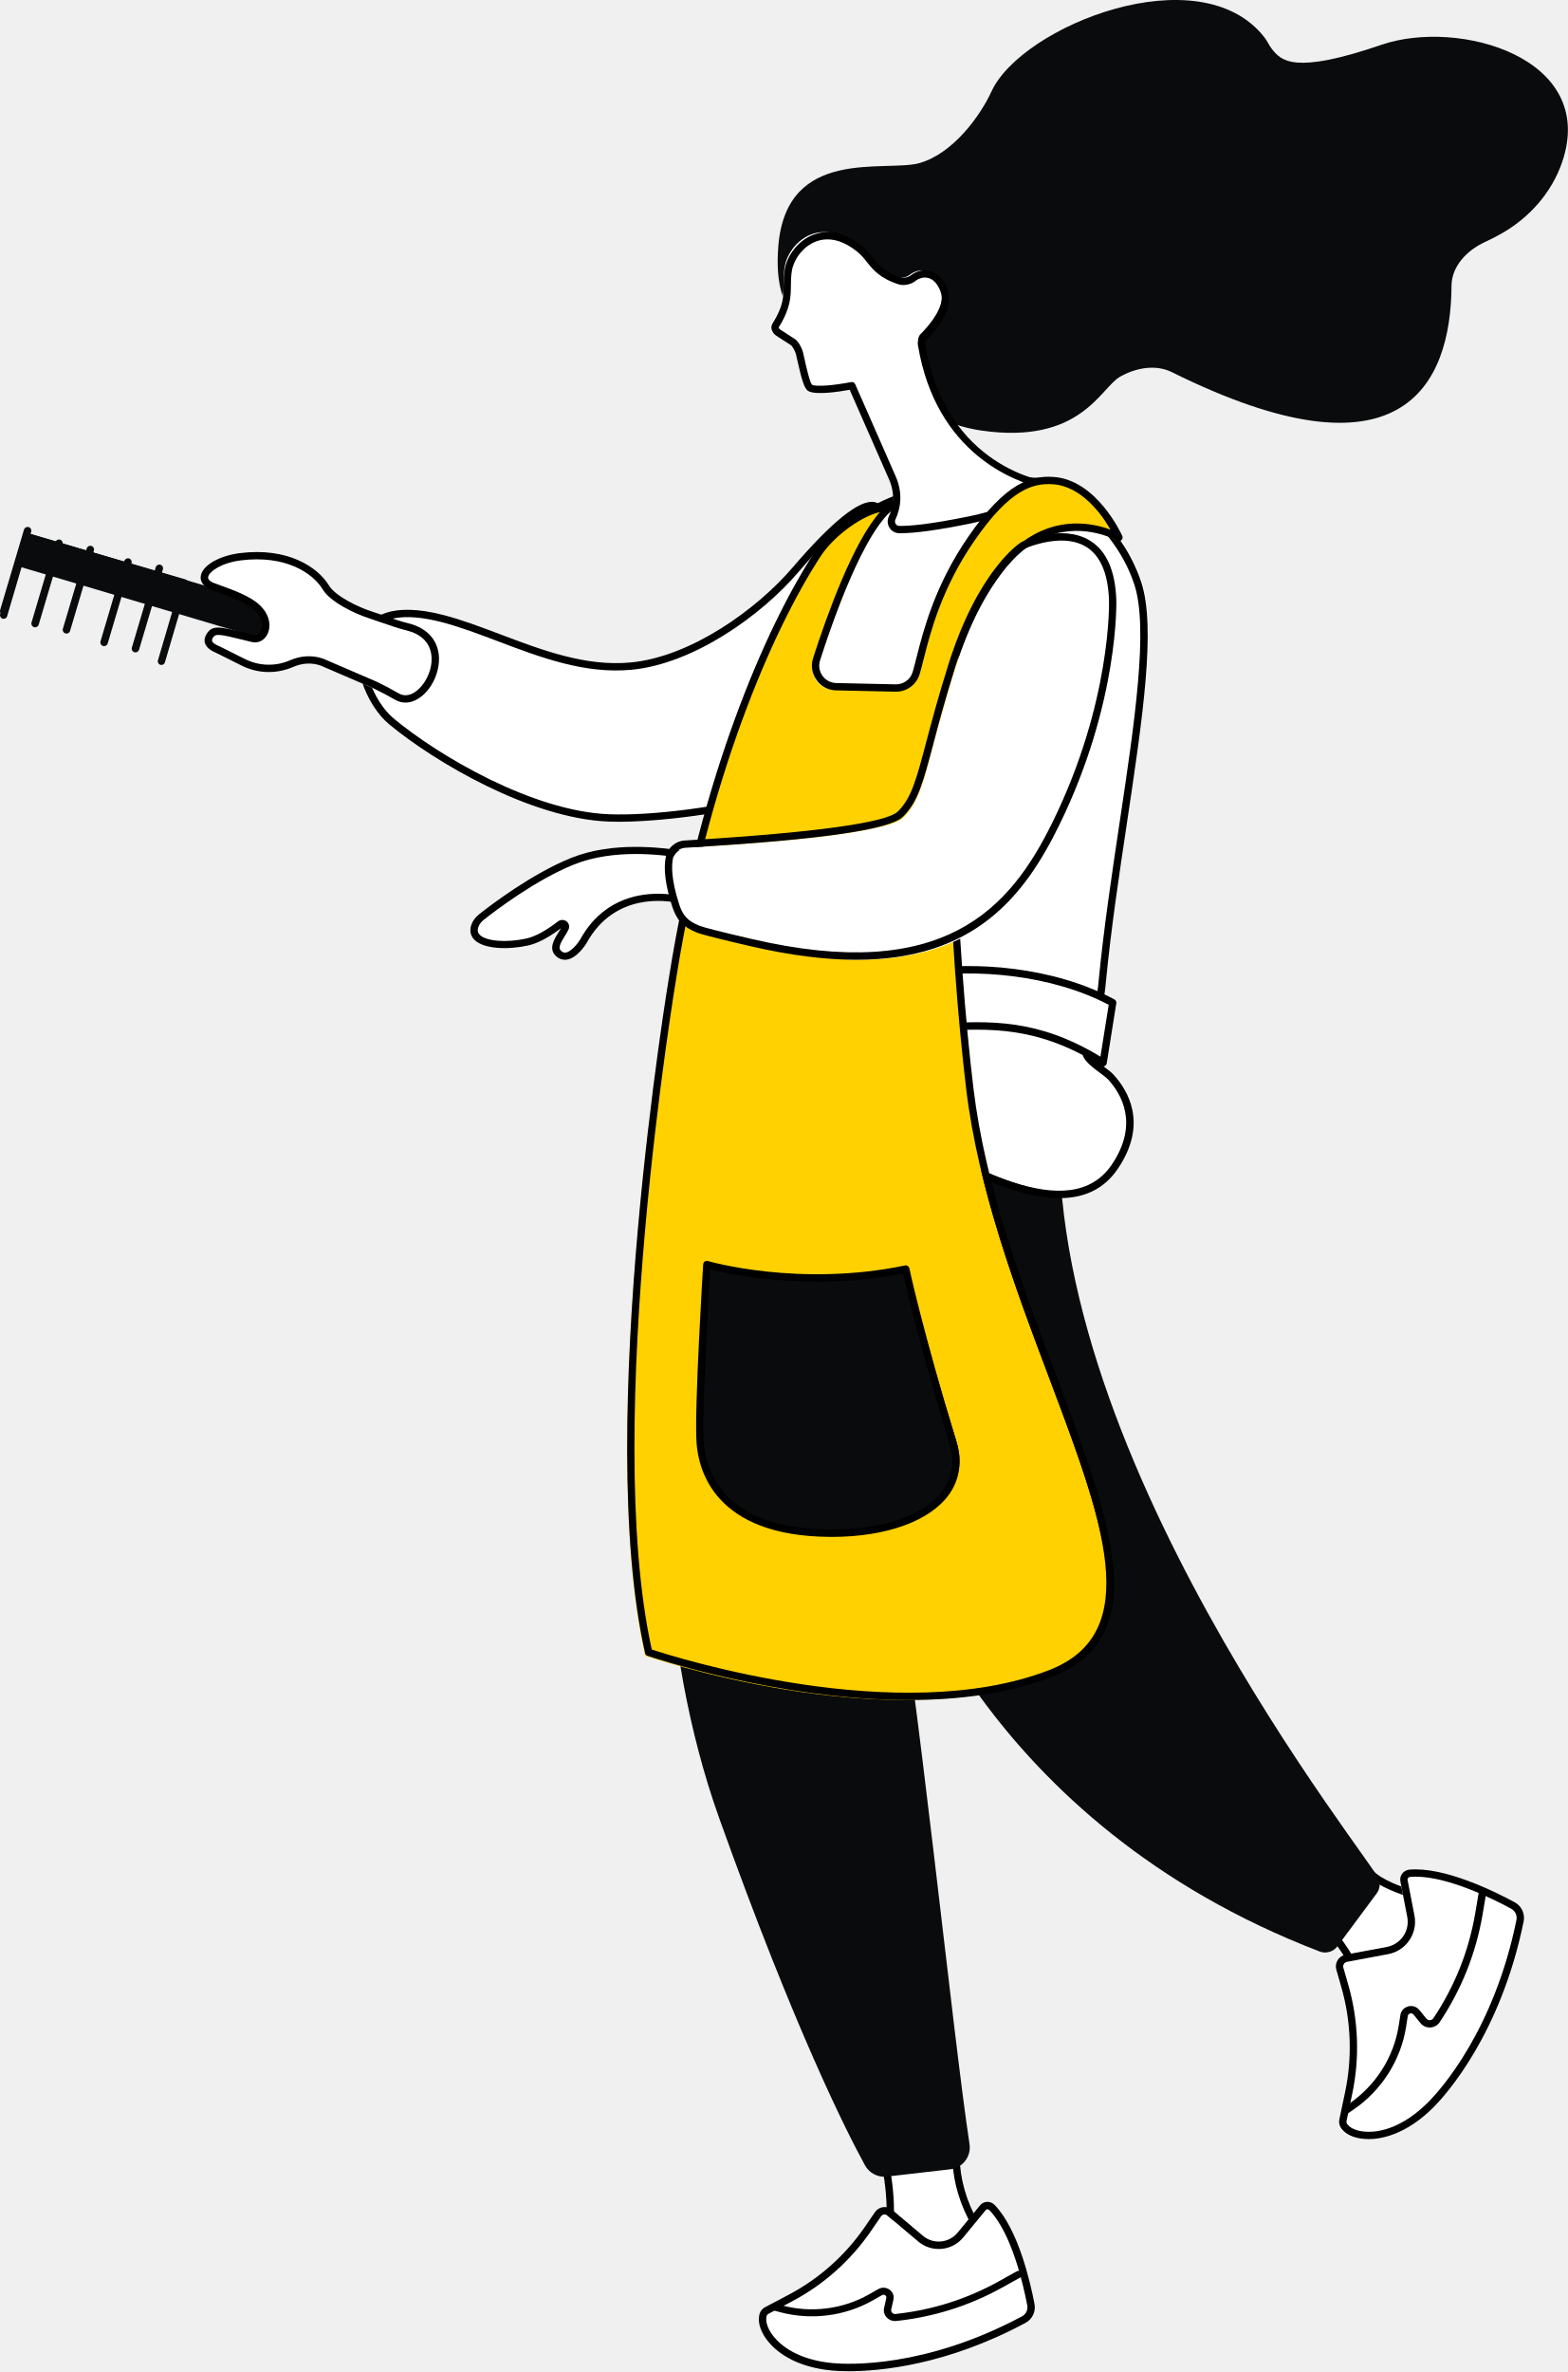
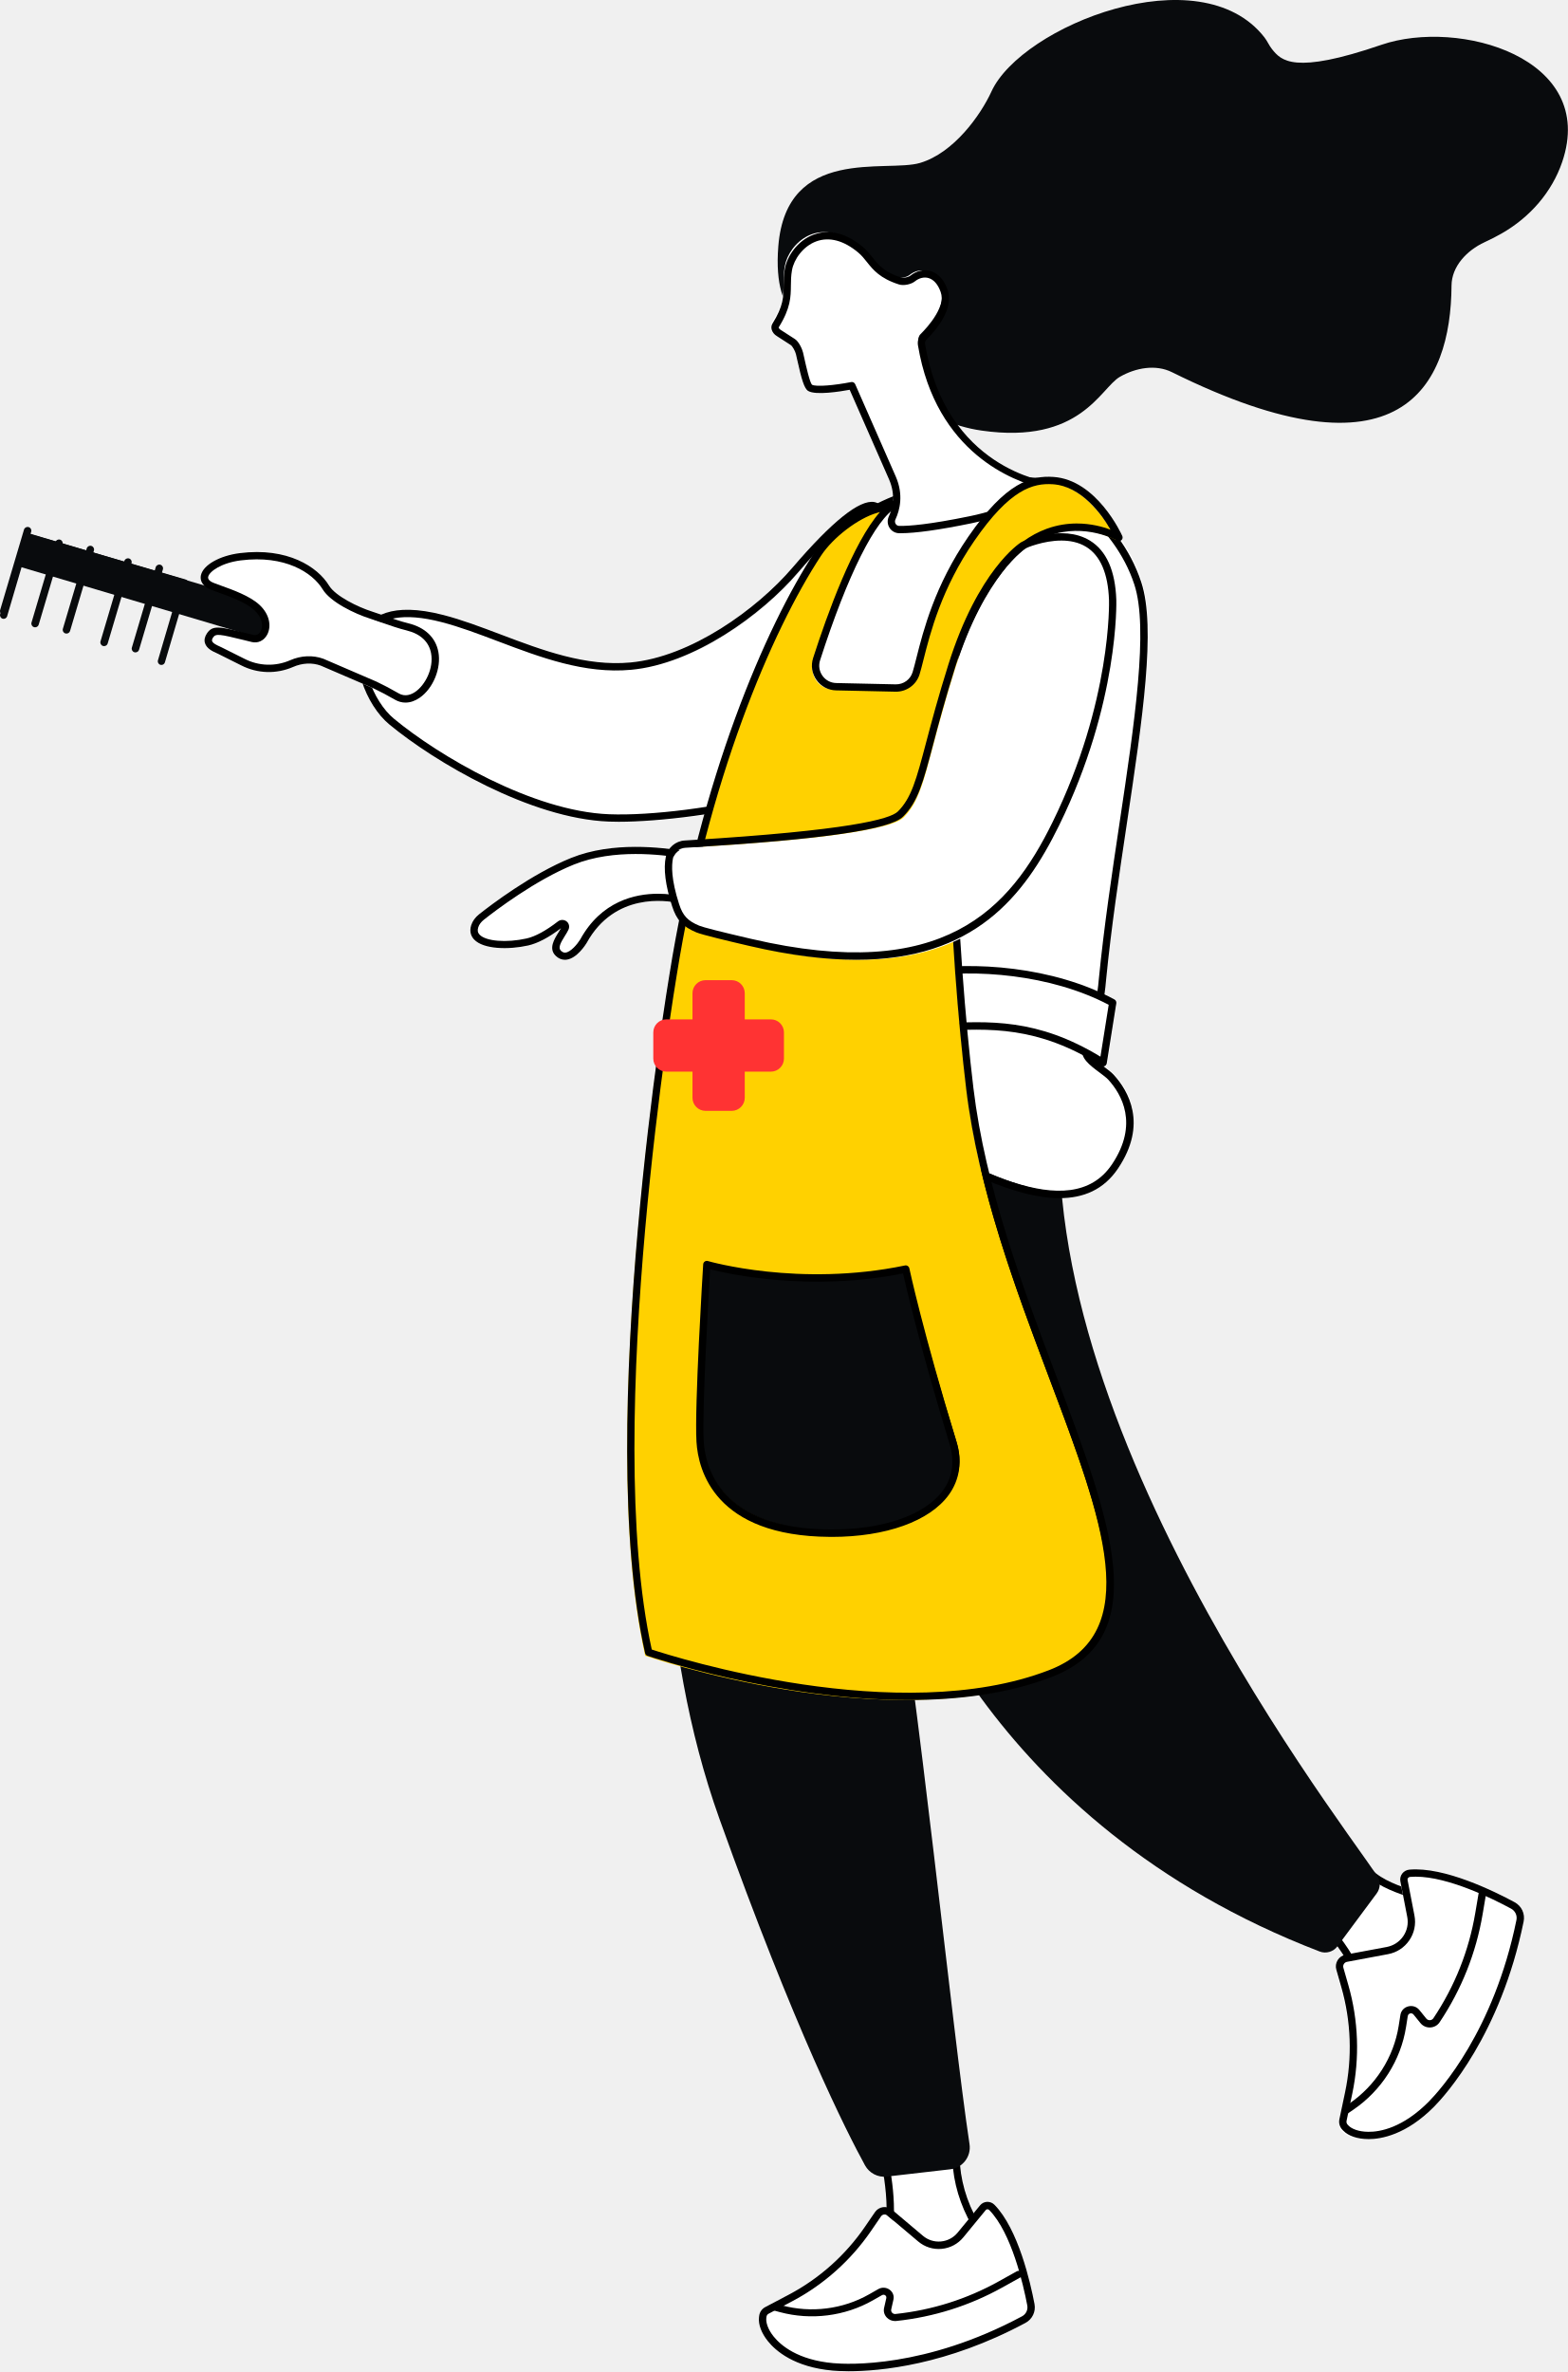
<svg xmlns="http://www.w3.org/2000/svg" height="363" viewBox="0 0 240 363" width="240">
  <g fill="none" fill-rule="evenodd" transform="matrix(-1 0 0 1 240 0)">
    <path d="m104.346 329.28s-2.602 10.446.402 15.279l.852 2.001-17.28-3.811 1.162-1.749c2.068-3.114 3.305-6.605 3.61-10.19z" fill="#fff" />
    <path d="m89.791 342.822 15.273 3.37-.407-.958c-2.578-4.206-1.166-12.191-.622-14.741l-9.914 1.351c-.371 3.473-1.62 6.893-3.625 9.915zm16.209 4.698c-.04 0-.081-.003-.121-.013l-17.122-3.778c-.179-.038-.328-.164-.397-.333s-.05-.36.051-.512l1.152-1.737c1.988-2.997 3.194-6.399 3.487-9.842.022-.26.222-.466.481-.504l11.15-1.517c.182-.025.368.04.491.176.124.139.172.325.127.504-.025.101-2.487 10.19.331 14.724.015.025.028.05.039.076l.845 1.986c.081.192.048.411-.086.57-.108.129-.266.199-.429.199z" fill="#000" />
    <path d="m106.099 339.209 1.54 2.17c3.051 4.294 7.128 7.802 11.882 10.222l3.653 1.859c.348.178.583.511.628.889l.023.193c.255 2.145-2.81 6.597-10.823 7.281-4.958.423-16.333-.296-29.316-7.01-.82-.423-1.263-1.315-1.089-2.202.638-3.237 2.466-10.921 5.987-14.409.392-.388 1.037-.376 1.394.043l3.432 4.029c1.54 1.806 4.297 2.052 6.147.546l4.727-3.848c.559-.456 1.4-.346 1.815.238" fill="#fff" />
    <path d="m88.845 338.097c-.104 0-.202.044-.278.122-3.408 3.501-5.2 11.369-5.812 14.588-.128.673.192 1.343.795 1.666 14.825 7.951 26.66 7.372 28.883 7.175 5.482-.484 8.076-2.756 9.134-4.068.94-1.164 1.202-2.22 1.134-2.818l-.023-.199c-.024-.207-.146-.386-.327-.481l-3.638-1.92c-4.796-2.531-8.958-6.246-12.036-10.738l-1.534-2.241c-.109-.158-.273-.259-.462-.285-.189-.026-.374.028-.52.15l-4.708 3.974c-1.007.851-2.282 1.252-3.59 1.133-1.307-.122-2.489-.748-3.327-1.77l-3.418-4.158c-.088-.109-.199-.127-.258-.129-.005 0-.011-.003-.016-.003zm21.221 24.783c-4.742 0-14.936-.906-27.045-7.4-1.043-.561-1.595-1.721-1.373-2.888.631-3.322 2.491-11.45 6.115-15.17.302-.31.717-.479 1.146-.461.418.018.811.215 1.077.541l3.418 4.158c.645.787 1.555 1.27 2.562 1.364 1.009.093 1.989-.217 2.765-.872l4.707-3.974c.386-.326.894-.476 1.395-.406.5.067.951.347 1.237.766l1.534 2.241c2.974 4.342 6.996 7.928 11.632 10.376l3.638 1.92c.512.272.858.779.924 1.358l.023.199c.125 1.092-.378 2.43-1.38 3.669-1.171 1.452-4.015 3.961-9.91 4.484-.452.039-1.292.093-2.465.096z" fill="#000" />
    <path d="m102.994 355.2c-.065 0-.13-.005-.196-.01-5.745-.612-11.194-2.333-16.197-5.112l-2.802-1.557c-.267-.149-.358-.478-.204-.734.154-.256.495-.344.763-.195l2.802 1.557c4.868 2.703 10.171 4.377 15.761 4.972.196.022.385-.046.517-.188.132-.142.184-.327.142-.512l-.339-1.503c-.133-.59.101-1.178.612-1.532.512-.354 1.166-.381 1.708-.073l1.399.798c4.01 2.284 8.883 2.901 13.37 1.688l.881-.237c.297-.081.605.085.688.371.083.285-.09.583-.387.664l-.881.237c-4.779 1.288-9.971.634-14.241-1.801l-1.399-.795c-.233-.134-.43-.02-.486.02-.055.039-.23.183-.173.434l.339 1.503c.119.527-.029 1.056-.404 1.459-.331.351-.788.547-1.273.547" fill="#000" />
    <path d="m41.28 290.408s-8.46 7.594-9.159 13.58l-.59 2.252-11.371-15.667 2.105-.401c3.509-1.501 7.017-2.104 9.47-5.052z" fill="#fff" />
    <path d="m20.734 291.485 10.071 13.864.277-1.055c.635-5.209 6.743-11.394 8.689-13.247l-8.4-4.649c-1.883 2.062-4.257 2.927-6.762 3.841-.834.303-1.695.619-2.544.981-.037.015-.075.028-.114.036zm10.312 15.715c-.175 0-.343-.085-.45-.231l-11.287-15.537c-.114-.157-.14-.362-.07-.542.07-.182.228-.313.416-.349l2.031-.385c.858-.367 1.715-.678 2.545-.981 2.496-.909 4.855-1.769 6.59-3.854.172-.205.462-.262.695-.131l9.474 5.245c.16.087.266.249.287.431.021.182-.048.365-.184.485-.082.074-8.247 7.461-8.907 13.116-.003.026-.008.051-.015.077l-.586 2.234c-.055.211-.225.37-.436.411-.035.008-.07.01-.104.01z" fill="#000" />
    <path d="m35.47 301.745-.774 2.692c-1.532 5.335-1.734 10.959-.588 16.389l.88 4.169c.084.398-.036.811-.32 1.102l-.144.151c-1.605 1.651-7.317 2.207-13.188-3.73-3.632-3.672-10.57-13.24-13.612-28.139-.192-.942.252-1.898 1.102-2.358 3.1-1.674 10.664-5.399 15.881-4.942.581.051.997.574.887 1.143l-1.059 5.458c-.475 2.45 1.147 4.815 3.619 5.277l6.312 1.176c.747.14 1.212.885 1.004 1.613" fill="#fff" />
    <path d="m23.293 287.198c-4.998 0-11.798 3.375-14.601 4.893-.63.343-.957 1.042-.814 1.746 3.469 17.021 11.756 26.102 13.382 27.749 4.014 4.067 7.526 4.682 9.291 4.656 1.558-.008 2.579-.491 3.015-.938l.143-.147c.153-.16.218-.381.172-.595l-.875-4.156c-1.154-5.475-.948-11.214.594-16.592l.769-2.684c.056-.196.028-.399-.08-.572-.108-.175-.279-.292-.481-.328l-6.275-1.174c-1.337-.249-2.494-1.001-3.259-2.122-.764-1.116-1.043-2.463-.787-3.79l1.053-5.436c.029-.147-.033-.257-.072-.308-.073-.097-.182-.158-.308-.168-.282-.025-.572-.036-.868-.036zm7.226 40.162c-1.936 0-5.785-.658-10.061-4.989-1.665-1.688-10.15-10.982-13.682-28.313-.242-1.187.311-2.371 1.378-2.948 3.06-1.657 10.756-5.459 16.105-4.989.44.038.843.259 1.106.607.258.338.359.775.278 1.192l-1.053 5.439c-.2 1.032.017 2.079.612 2.948.596.869 1.496 1.456 2.537 1.652l6.275 1.172c.509.097.957.402 1.229.839.272.44.347.973.205 1.469 0 0 0 0-0 0l-.769 2.681c-1.492 5.208-1.691 10.759-.575 16.055l.876 4.156c.122.579-.052 1.177-.463 1.601l-.144.147c-.782.806-2.174 1.273-3.819 1.278-.012.003-.024.003-.036.003z" fill="#000" />
    <path d="m33.989 323.52c-.113 0-.226-.033-.325-.099l-.8-.545c-4.337-2.954-7.285-7.575-8.09-12.68l-.264-1.674c-.046-.289-.29-.375-.364-.393-.074-.02-.33-.063-.517.167l-1.058 1.306c-.366.454-.911.697-1.504.672-.589-.028-1.112-.32-1.434-.801-3.364-5.039-5.578-10.605-6.582-16.539l-.563-3.325c-.051-.304.159-.591.47-.642.31-.051.605.155.656.459l.563 3.325c.978 5.782 3.135 11.204 6.412 16.111.119.18.313.287.531.297.226.01.421-.081.557-.249l1.058-1.306c.411-.507 1.061-.72 1.703-.555.639.165 1.099.664 1.2 1.303l.264 1.674c.757 4.806 3.533 9.155 7.614 11.934l.8.543c.259.178.322.525.142.779-.111.155-.288.238-.469.238" fill="#000" />
    <path d="m76.125 158.704 53.065-1.264s19.892 67.244.693 120.884c-11.56 32.299-19.482 47.926-22.291 53.051-.658 1.2-1.98 1.88-3.342 1.722l-9.71-1.118c-1.897-.219-3.232-1.964-2.946-3.849 2.675-17.609 7.806-69.313 12.354-95.492.005-.025-.032-.033-.04-.008-1.307 4.588-14.459 46.28-65.911 66.021-.982.374-2.095.043-2.721-.8l-6.011-8.096c-.593-.8-.62-1.885-.062-2.708 7.342-10.817 58.636-77.289 46.923-128.343" fill="#090b0d" />
    <path d="m100.395 243.84c-.052 0-.105-.008-.157-.023-.294-.088-.462-.397-.375-.692.302-1.023.599-2.039.891-3.04 3.977-13.601 7.411-25.35 15.504-30.712.256-.169.6-.099.769.157.169.258.099.601-.157.771-7.755 5.138-10.975 16.154-15.052 30.098-.293 1.001-.59 2.017-.892 3.043-.071.24-.292.399-.532.399" fill="#fff" />
    <path d="m104.988 78.289s1.411-3.88 12.733 9.37c5.458 6.388 15.667 13.878 25.237 14.766 10.282.954 20.043-5.02 28.9-7.31 17.099-4.422 13.35 11.208 7.785 15.821-6.801 5.631-21.414 14.339-33.336 14.795-11.922.456-40.974-4.641-42.986-13.075-2.012-8.433 1.666-34.368 1.666-34.368" fill="#fff" />
    <path d="m106.093 78.064c-.242 1.742-3.558 25.997-1.659 33.946 1.808 7.569 29.502 13.092 42.331 12.599 11.742-.449 26.128-8.987 32.93-14.617 3.268-2.702 5.669-9.103 3.815-12.72-1.46-2.849-5.294-3.565-11.083-2.071-2.793.721-5.647 1.802-8.67 2.945-6.514 2.465-13.252 5.015-20.365 4.355-9.554-.885-19.949-8.35-25.563-14.911-8.061-9.421-10.809-9.772-11.461-9.654-.158.029-.244.096-.275.127zm39.193 47.696c-12.407 0-39.882-4.849-41.946-13.49-2.01-8.411 1.502-33.401 1.653-34.461.006-.039.015-.077.028-.113.026-.072.281-.707 1.147-.864 2.255-.407 6.472 2.966 12.517 10.03 5.471 6.394 15.569 13.666 24.811 14.522 6.859.635 13.468-1.868 19.862-4.287 3.052-1.155 5.935-2.246 8.788-2.982 8.035-2.075 11.16.294 12.367 2.646 2.135 4.164-.496 11.117-4.099 14.096-6.923 5.727-21.584 14.416-33.606 14.875-.477.018-.986.028-1.522.028z" fill="#000" />
    <path d="m128.273 141.356c1.943-20.334-13.325-56.548-16.215-59.395-4.316-4.251-13.822-10.453-33.141-8.694 0 0-10.205 4.968-13.647 15.477-3.362 10.265 3.101 37.066 5.414 60.592 0 0 .477 6.466 2.455 10.825.664 1.461-2.678 3.087-3.761 4.27-2.116 2.316-4.994 7.15-.598 13.675 10.105 15 41.746-14.055 52.199-14.691 6.803-.411 9.414 1.936 10.105 4.06 0 0 8.646-1.241 1.353-19.341-.677-1.68-1.69-3.2-2.91-4.54-.051-.056-.103-.115-.156-.179-.327-.386-.692-1.085-1.097-2.058" fill="#fff" />
    <path d="m79.604 74.377c-.992.514-10.09 5.454-13.239 15.081-2.197 6.714-.032 21.158 2.26 36.45 1.179 7.866 2.397 15.998 3.166 23.824.006.079.494 6.426 2.401 10.633.646 1.425-1.017 2.665-2.484 3.756-.55.411-1.07.798-1.364 1.119-1.993 2.183-4.714 6.767-.545 12.961 6.381 9.483 22.334.196 35.153-7.265 6.848-3.986 12.763-7.428 16.42-7.65 7.338-.446 9.699 2.297 10.451 3.94.572-.204 1.614-.747 2.39-2.122 1.243-2.201 1.924-6.818-1.896-16.307-.618-1.535-1.559-3.004-2.798-4.368-.055-.061-.111-.125-.168-.191-.36-.426-.736-1.125-1.185-2.203-.036-.087-.049-.178-.041-.27 1.907-19.973-13.286-56.17-16.01-58.855-4.859-4.792-14.442-10.155-32.51-8.533zm-1.778 108.983c-3.656 0-6.771-1.285-8.955-4.529-4.598-6.834-1.567-11.923.648-14.348.366-.4.928-.819 1.522-1.262.958-.714 2.405-1.793 2.133-2.392-1.991-4.391-2.477-10.733-2.497-11-.765-7.785-1.981-15.901-3.158-23.752-2.413-16.098-4.496-30-2.216-36.968 3.467-10.598 13.475-15.578 13.9-15.784.061-.03.126-.048.194-.054 18.564-1.693 28.464 3.873 33.501 8.84 2.844 2.805 18.254 38.808 16.352 59.623.369.872.688 1.469.95 1.78.048.056.096.11.143.163 1.329 1.461 2.341 3.042 3.008 4.702 3.213 7.984 3.822 13.81 1.809 17.322-1.384 2.412-3.508 2.741-3.598 2.754-.273.038-.527-.122-.61-.38-.407-1.252-2.15-4.113-9.514-3.667-3.392.207-9.481 3.748-15.926 7.502-9.077 5.281-19.677 11.452-27.685 11.452z" fill="#000" />
    <path d="m115.267 49.624s6.572.13 5.594-11.961c-1.246-15.409-16.525-11.193-21.696-12.73-5.171-1.536-9.271-7.314-10.929-10.93-4.604-10.04-31.91-20.952-41.783-8.286-.447.573-.714 1.252-1.17 1.815-1.393 1.721-3.272 3.944-16.736-.675-11.85-4.065-33.113 1.977-27.674 17.93 1.569 4.601 4.92 8.461 9.266 10.94.788.449 1.656.9 2.605 1.336 2.746 1.263 5.049 3.725 5.068 6.638.103 15.4 7.67 30.672 42.791 13.259 2.494-1.237 5.554-.68 7.975.707 2.976 1.706 6.006 10.393 21.161 8.229 9.283-1.326 13.829-7.619 16.902-11.588 3.606-4.657 8.624-4.684 8.624-4.684" fill="#090b0d" />
    <path d="m100.774 42.081c.437.35 1.393.558 1.933.388 4.02-1.272 4.245-3.274 6.092-4.813 5.845-4.87 10.448-.35 11.062 3.032.536 2.951-.583 4.536 1.974 8.611.245.39-.083.919-.481 1.147l-2.141 1.378c-.447.255-.934 1.254-1.053 1.761-.367 1.569-1.021 4.925-1.623 5.288-1.175.708-6.419-.335-6.419-.335l-6.229 14.173c-1.142 2.62-.577 4.821.043 6.146.383.818-.18 1.765-1.082 1.781-1.7.03-4.911-.262-10.971-1.506-8.019-1.645-12.198-5.188-12.198-5.188s16.442-1.955 19.731-21.676c.069-.414-.019-.839-.313-1.132-1.127-1.123-4.128-4.388-3.153-7.156 1.035-2.939 3.332-3.097 4.828-1.898" fill="#fff" />
    <path d="m80.635 74.666c1.658 1.1 5.353 3.189 10.907 4.328 6.231 1.279 9.313 1.515 10.81 1.49.228-.004.427-.117.547-.31.125-.202.139-.453.037-.671-.689-1.473-1.257-3.812-.049-6.584l6.208-14.126c.105-.239.362-.374.618-.322 2.412.479 5.392.77 6.0.403.34-.345.923-2.961 1.173-4.079.069-.311.133-.597.19-.841.124-.53.654-1.734 1.315-2.112l2.108-1.359c.217-.125.317-.326.308-.382-1.839-2.93-1.855-4.699-1.871-6.41-.007-.737-.013-1.498-.171-2.364-.294-1.617-1.669-3.645-3.729-4.394-1.98-.72-4.191-.132-6.39 1.701-.532.443-.923.935-1.338 1.456-.94 1.182-2.006 2.521-4.921 3.443-.703.222-1.843-.003-2.441-.482-.639-.512-1.394-.695-2.071-.501-.809.231-1.455.973-1.867 2.143-.836 2.373 1.826 5.372 3.009 6.551.401.4.572.989.468 1.615-2.763 16.568-14.846 20.837-18.851 21.805zm21.487 6.934c-2.273 0-5.904-.509-10.803-1.514-8.037-1.649-12.228-5.143-12.402-5.291-.169-.143-.237-.373-.173-.585.063-.212.247-.367.467-.393.652-.079 16.011-2.149 19.178-21.139.021-.125.048-.439-.156-.642-1.656-1.65-4.283-4.847-3.273-7.712.679-1.927 1.795-2.611 2.611-2.844 1.028-.294 2.148-.038 3.073.703.302.242 1.065.399 1.41.29 2.591-.82 3.463-1.915 4.385-3.075.432-.542.877-1.103 1.497-1.618 3.184-2.654 5.826-2.494 7.482-1.892 2.568.934 4.104 3.372 4.444 5.242.174.959.182 1.769.189 2.553.015 1.698.028 3.164 1.702 5.832.164.261.21.579.131.895-.102.408-.411.802-.806 1.028l-2.109 1.359c-.256.147-.695.931-.808 1.414-.056.24-.119.523-.188.83-.673 3.016-1.076 4.423-1.685 4.79-1.144.689-4.886.089-6.351-.181l-6.028 13.718c-1.042 2.389-.555 4.399.037 5.664.263.563.225 1.211-.101 1.734-.319.512-.869.824-1.472.834-.081.002-.165.002-.25.002z" fill="#000" />
    <path d="m98.82 149.402c-8.042-1.392-20.412-.561-29.7 4.507l1.467 9.291c11.535-7.343 19.906-5.595 29.253-5.306z" fill="#fff" />
    <path d="m70.291 153.769 1.263 7.937c9.663-5.869 17.043-5.475 24.845-5.061 1.049.057 2.128.114 3.211.153l-.884-7.298c-7.863-1.256-19.519-.414-28.435 4.269zm.845 9.431c-.079 0-.157-.018-.231-.052-.169-.078-.289-.238-.319-.427l-1.46-9.175c-.038-.241.078-.482.289-.595 9.343-5.056 21.752-5.908 29.903-4.507.243.041.43.241.461.492l1.016 8.385c.02.163-.031.329-.141.453-.11.122-.264.189-.428.186-1.313-.041-2.62-.111-3.885-.179-7.814-.414-15.195-.805-24.912 5.333-.089.057-.191.085-.293.085z" fill="#000" />
    <path d="m79.238 73.941c3.483-.219 7.164 1.153 12.51 8.894 6.203 8.982 7.452 17.268 8.483 20.616.423 1.373 1.707 2.293 3.139 2.259l9.126-.202c2.153-.049 3.654-2.16 2.991-4.218-2.292-7.117-7.327-21.194-12.026-23.774l2.906.829c3.177.907 7.078 4.012 8.899 6.778 7.218 10.965 17.358 33.978 22.229 64.516 0 0 11.675 68.658 3.746 103.752 0 0-36.943 12.741-61.568 3.261-24.625-9.48 7.442-49.022 12.322-89.614 2.677-22.266 4.489-58.44-.098-70.738-8.226-22.054-22.776-13.646-22.776-13.646s3.743-8.313 10.118-8.714" fill="#ffd100" />
    <path d="m75.166 80.112c1.413 0 2.97.215 4.591.801 5.148 1.86 9.259 6.832 12.22 14.778 4.766 12.792 2.609 50.308.129 70.953-1.85 15.406-7.601 30.667-12.675 44.133-8.239 21.862-14.746 39.134.02 44.825 22.958 8.848 57.249-2.003 60.783-3.167 7.662-34.658-3.698-102.468-3.814-103.151-4.751-29.814-14.534-52.74-22.105-64.254-1.827-2.78-5.672-5.715-8.569-6.543l-.439-.125c4.099 4.637 8.057 15.594 10.228 22.341.37 1.149.183 2.373-.514 3.356-.697.985-1.787 1.567-2.991 1.592l-9.11.202c-1.685.033-3.188-1.054-3.68-2.653-.187-.607-.38-1.37-.602-2.252-1.03-4.075-2.755-10.896-7.79-18.195-5.463-7.919-8.99-8.836-11.994-8.647-4.379.276-7.508 4.643-8.868 6.96 1.202-.451 3.024-.953 5.181-.953zm25.711 180.048c-7.54 0-15.147-.937-21.825-3.511-15.805-6.089-9.124-23.82-.664-46.269 5.051-13.405 10.776-28.599 12.61-43.87 2.467-20.538 4.63-57.819-.067-70.424-2.84-7.624-6.727-12.373-11.552-14.115-5.509-1.991-10.333.741-10.381.769-.211.122-.474.093-.654-.071-.18-.164-.234-.425-.134-.647.158-.352 3.951-8.62 10.573-9.037 3.326-.21 7.203.751 12.982 9.128 5.151 7.466 6.906 14.409 7.955 18.558.219.867.409 1.617.587 2.197.345 1.123 1.388 1.883 2.587 1.862l9.11-.202c.847-.018 1.615-.427 2.105-1.12.489-.692.621-1.552.361-2.36-4.219-13.112-8.498-21.655-11.741-23.437-.25-.137-.357-.441-.249-.705.108-.265.399-.405.67-.327l2.901.829c3.17.906 7.21 3.982 9.196 7.004 7.635 11.612 17.497 34.704 22.275 64.69.116.681 11.58 69.116 3.732 103.892-.043.189-.18.345-.363.406-.27.094-19.905 6.763-40.016 6.763z" fill="#000" />
    <path d="m93.584 220.639c-2.691 8.639 6.691 13.676 18.905 13.6 16.225-.099 19.614-8.513 19.941-13.736.327-5.224-1.029-26.583-1.029-26.583s-13.99 4.045-30.572.673c0 0-1.989 9.18-7.244 26.047" fill="#090b0d" />
    <path d="m101.772 194.879c-.503 2.24-2.625 11.328-7.11 26.055-.823 2.701-.486 5.108.999 7.158 2.752 3.791 9.239 6.023 17.302 5.972 16.698-.106 19.071-9.457 19.317-13.472.288-4.699-.759-22.599-.984-26.341-2.951.745-15.311 3.456-29.525.629zm10.924 40.321c-8.308 0-14.997-2.397-17.926-6.433-1.684-2.322-2.088-5.145-1.168-8.168l.53.168-.53-.168c5.166-16.967 7.185-26.411 7.204-26.504.065-.304.356-.497.654-.436 16.199 3.369 30.056-.637 30.194-.678.162-.046.336-.018.474.082.138.098.224.255.235.428.055.889 1.349 21.87 1.025 27.171-.265 4.333-2.785 14.423-20.418 14.534-.092 0-.183.003-.275.003z" fill="#000" />
    <g fill="#090b0d">
      <path d="m215.289 101.76c-.24 0-.463-.157-.533-.398l-3.532-11.995c-.088-.294.081-.601.377-.687l24.153-7.057c.296-.086.604.083.69.376l3.534 11.995c.086.294-.083.602-.379.688-.293.087-.604-.082-.69-.376l-3.375-11.463-23.086 6.745 3.375 11.463c.088.294-.081.601-.377.687-.051.015-.104.023-.157.023" />
      <path d="m239.423 94.08c-.248 0-.478-.161-.551-.408l-3.648-12.303c-.091-.301.084-.617.389-.705.306-.089.624.085.713.385l3.651 12.303c.089.301-.086.617-.392.705-.052.015-.107.023-.162.023" />
      <path d="m234.626 96c-.248 0-.478-.161-.551-.409l-3.652-12.303c-.089-.301.086-.617.389-.705.306-.088.624.084.713.385l3.652 12.304c.089.301-.086.617-.389.705-.055.016-.11.023-.162.023" />
      <path d="m229.826 96.96c-.248 0-.478-.16-.551-.408l-3.652-12.303c-.089-.301.086-.617.389-.705.306-.089.624.084.713.385l3.652 12.303c.089.301-.086.617-.389.705-.055.015-.11.023-.162.023" />
      <path d="m224.066 98.88c-.248 0-.478-.161-.551-.408l-3.652-12.303c-.089-.301.086-.617.389-.705.303-.089.624.084.713.385l3.652 12.303c.089.301-.086.617-.389.705-.055.016-.11.023-.162.023" />
      <path d="m219.266 99.84c-.248 0-.478-.161-.551-.408l-3.652-12.303c-.089-.301.086-.616.389-.705.306-.089.624.084.713.385l3.652 12.303c.089.301-.086.617-.389.705-.055.016-.11.023-.162.023" />
      <path d="m235.647 81.6-47.487 14.112 1.473 5.088 47.487-14.112z" />
    </g>
    <path d="m179.522 107.15c1.016-.607 2.116-1.212 3.291-1.788l7.915-3.511c1.481-.55 3.097-.422 4.537.225 2.363 1.06 5.039.956 7.287-.228l3.453-1.78c.537-.287 2.404-.874 1.481-2.325-.696-1.098-1.667-.73-6.399.46-1.743.438-3.042-2.499-.593-4.81 1.947-1.838 6.245-2.918 7.095-3.463 2.093-1.342-.573-3.799-4.646-4.328-6.913-.898-11.229 2.074-12.795 4.725-1.092 1.85-4.711 3.593-6.732 4.254-1.735.568-3.657 1.367-5.486 1.829-8.099 2.045-2.638 13.269 1.591 10.739" fill="#fff" />
    <path d="m178.972 106.109.286.481-.286-.481c1.109-.646 2.255-1.251 3.405-1.798l8.116-3.494c1.628-.588 3.426-.503 5.097.225 2.247.979 4.785.901 6.963-.211l3.537-1.769c.07-.036.17-.082.289-.135.366-.164 1.05-.47 1.158-.831.041-.14-.01-.322-.152-.54-.405-.617-.975-.524-4.749.406l-1.184.291c-.929.226-1.847-.208-2.34-1.105-.637-1.164-.511-3.045 1.21-4.621 1.455-1.331 4.058-2.265 5.781-2.883.689-.247 1.339-.48 1.561-.617.56-.35.493-.652.467-.766-.181-.809-2.017-2.128-4.989-2.502-6.741-.85-10.964 1.851-12.529 4.423-1.207 1.985-4.966 3.759-7.197 4.467-.617.196-1.256.42-1.909.648-1.228.429-2.497.873-3.738 1.178-2.123.52-3.421 1.725-3.753 3.485-.436 2.322.905 4.874 2.402 5.906.619.43 1.566.819 2.556.244zm-1.042 1.411c-.717 0-1.455-.247-2.167-.737-2.077-1.436-3.336-4.524-2.863-7.028.413-2.191 2.043-3.742 4.592-4.367 1.189-.291 2.433-.726 3.635-1.146.663-.232 1.313-.459 1.94-.658 2.139-.678 5.59-2.361 6.573-3.978 1.741-2.861 6.359-5.876 13.646-4.957 3.098.39 5.6 1.808 5.954 3.37.098.442.106 1.284-.97 1.954-.325.201-.934.42-1.777.723-1.638.587-4.112 1.474-5.397 2.652-1.28 1.169-1.416 2.485-.985 3.27.248.448.645.654 1.068.551l1.181-.29c4.024-.991 5.105-1.258 5.977.073.33.504.428.995.289 1.461-.255.853-1.21 1.279-1.78 1.534-.093.042-.173.078-.235.11l-3.539 1.771c-2.482 1.267-5.376 1.355-7.938.239-1.403-.611-2.902-.685-4.218-.21l-8.064 3.471c-1.102.526-2.221 1.119-3.305 1.747-.516.297-1.06.447-1.617.447z" fill="#000" />
    <path d="m166.934 141.289c-.183-.566-.565-1.045-1.036-1.419-1.793-1.426-8.008-6.181-13.988-8.602-7.084-2.867-15.676-1.211-17.41-1.018-4.298.479-2.682 4.582-2.682 4.582.681 1.99 2.027 2.356 2.991 2.396.28.01.558-.015.831-.078 1.672-.368 10.087-1.762 14.577 6.454 0 0 2.15 3.549 3.87 1.86 1.079-1.058-.511-2.712-1.044-3.855-.239-.511.318-.96.764-.612 1.401 1.09 3.287 2.331 5.029 2.722 4.044.912 8.994.338 8.097-2.431" fill="#fff" />
    <path d="m139.291 136.776c3.456 0 8.663 1.106 11.899 7.003.434.711 1.439 1.906 2.239 2.0.163.02.412.012.714-.283.466-.455.045-1.22-.601-2.254-.21-.335-.408-.651-.552-.957-.219-.47-.098-.987.303-1.29.39-.293.922-.281 1.324.03 1.805 1.402 3.458 2.299 4.78 2.594 3.066.688 6.225.435 7.19-.577.292-.306.357-.668.204-1.138-.136-.42-.43-.815-.85-1.148-1.746-1.382-7.901-6.073-13.781-8.447-6.178-2.492-13.521-1.461-16.286-1.074-.322.047-.578.082-.76.102-1.048.117-1.768.477-2.141 1.074-.684 1.091-.073 2.716-.067 2.734.602 1.749 1.7 1.99 2.474 2.023.221.007.449-.012.678-.062.523-.117 1.708-.331 3.233-.331zm14.235 10.104c-.078 0-.158-.005-.238-.015-1.606-.194-2.936-2.311-3.082-2.552-4.29-7.815-12.328-6.486-13.898-6.14-.326.072-.655.102-.976.089-1.688-.072-2.894-1.021-3.488-2.748-.026-.065-.815-2.105.164-3.668.563-.9 1.564-1.436 2.977-1.593.174-.02.419-.055.727-.097 2.849-.4 10.416-1.464 16.881 1.146 6.021 2.428 12.285 7.204 14.061 8.608.591.467 1.011 1.044 1.213 1.665.348 1.074-.054 1.794-.452 2.212-1.422 1.489-5.238 1.58-8.273.9-1.452-.328-3.139-1.215-5.016-2.642.109.199.241.413.379.631.658 1.054 1.561 2.492.438 3.591-.413.405-.899.614-1.418.614z" fill="#000" />
    <path d="m124.67 144.802c1.587-.372 7.146-1.658 8.119-2.068 1.918-.81 2.758-1.693 3.396-3.672 1.194-3.703 1.238-5.967.942-7.332-.245-1.128-1.217-1.948-2.37-2.022-5.352-.334-30.152-1.696-33.078-4.62-3.356-3.351-3.356-8.378-7.886-22.79-4.53-14.412-10.906-18.434-10.906-18.434s-13.253-6.187-13.759 8.379c0 0-.565 15.423 8.725 34.352 6.151 12.534 15.872 25.415 46.819 18.206" fill="#fff" />
    <path d="m77.548 82.726c-1.3 0-2.641.247-3.804.96-2.181 1.337-3.359 4.08-3.501 8.155-.005.154-.444 15.473 8.648 33.994 6.541 13.323 16.652 24.71 46.081 17.853l.188-.043c4.599-1.069 7.23-1.74 7.822-1.988 1.777-.749 2.495-1.524 3.073-3.317 1.21-3.753 1.171-5.892.925-7.022-.189-.871-.951-1.521-1.853-1.577l-.974-.058c-20.105-1.227-30.397-2.722-32.389-4.711-2.283-2.278-3.054-5.191-4.59-10.996-.818-3.091-1.837-6.938-3.416-11.959-4.238-13.477-10.161-17.746-10.619-18.06-.329-.146-2.868-1.23-5.592-1.23zm31.38 64.154c-18.03 0-25.687-9.648-31.041-20.555-9.223-18.788-8.767-34.369-8.762-34.524.156-4.474 1.514-7.526 4.037-9.07 4.275-2.617 10.234.111 10.485.229.021.01.042.021.062.034.267.168 6.587 4.286 11.116 18.687 1.587 5.044 2.609 8.906 3.43 12.01 1.485 5.61 2.23 8.424 4.3 10.491 1.195 1.191 7.659 2.92 31.666 4.383l.975.061c1.399.086 2.581 1.097 2.876 2.456.4 1.839.079 4.396-.954 7.601-.682 2.113-1.616 3.124-3.703 4.002-.878.371-4.988 1.346-8.003 2.049l-.188.043c-6.226 1.45-11.614 2.103-16.299 2.103z" fill="#000" />
  </g>
+   <g transform="translate(100, 150)">
+     <rect fill="#ff3333" x="0" y="6" width="20" height="8" rx="2" />
+     <rect fill="#ff3333" x="6" y="0" width="8" height="20" rx="2" />
+   </g>
</svg>
